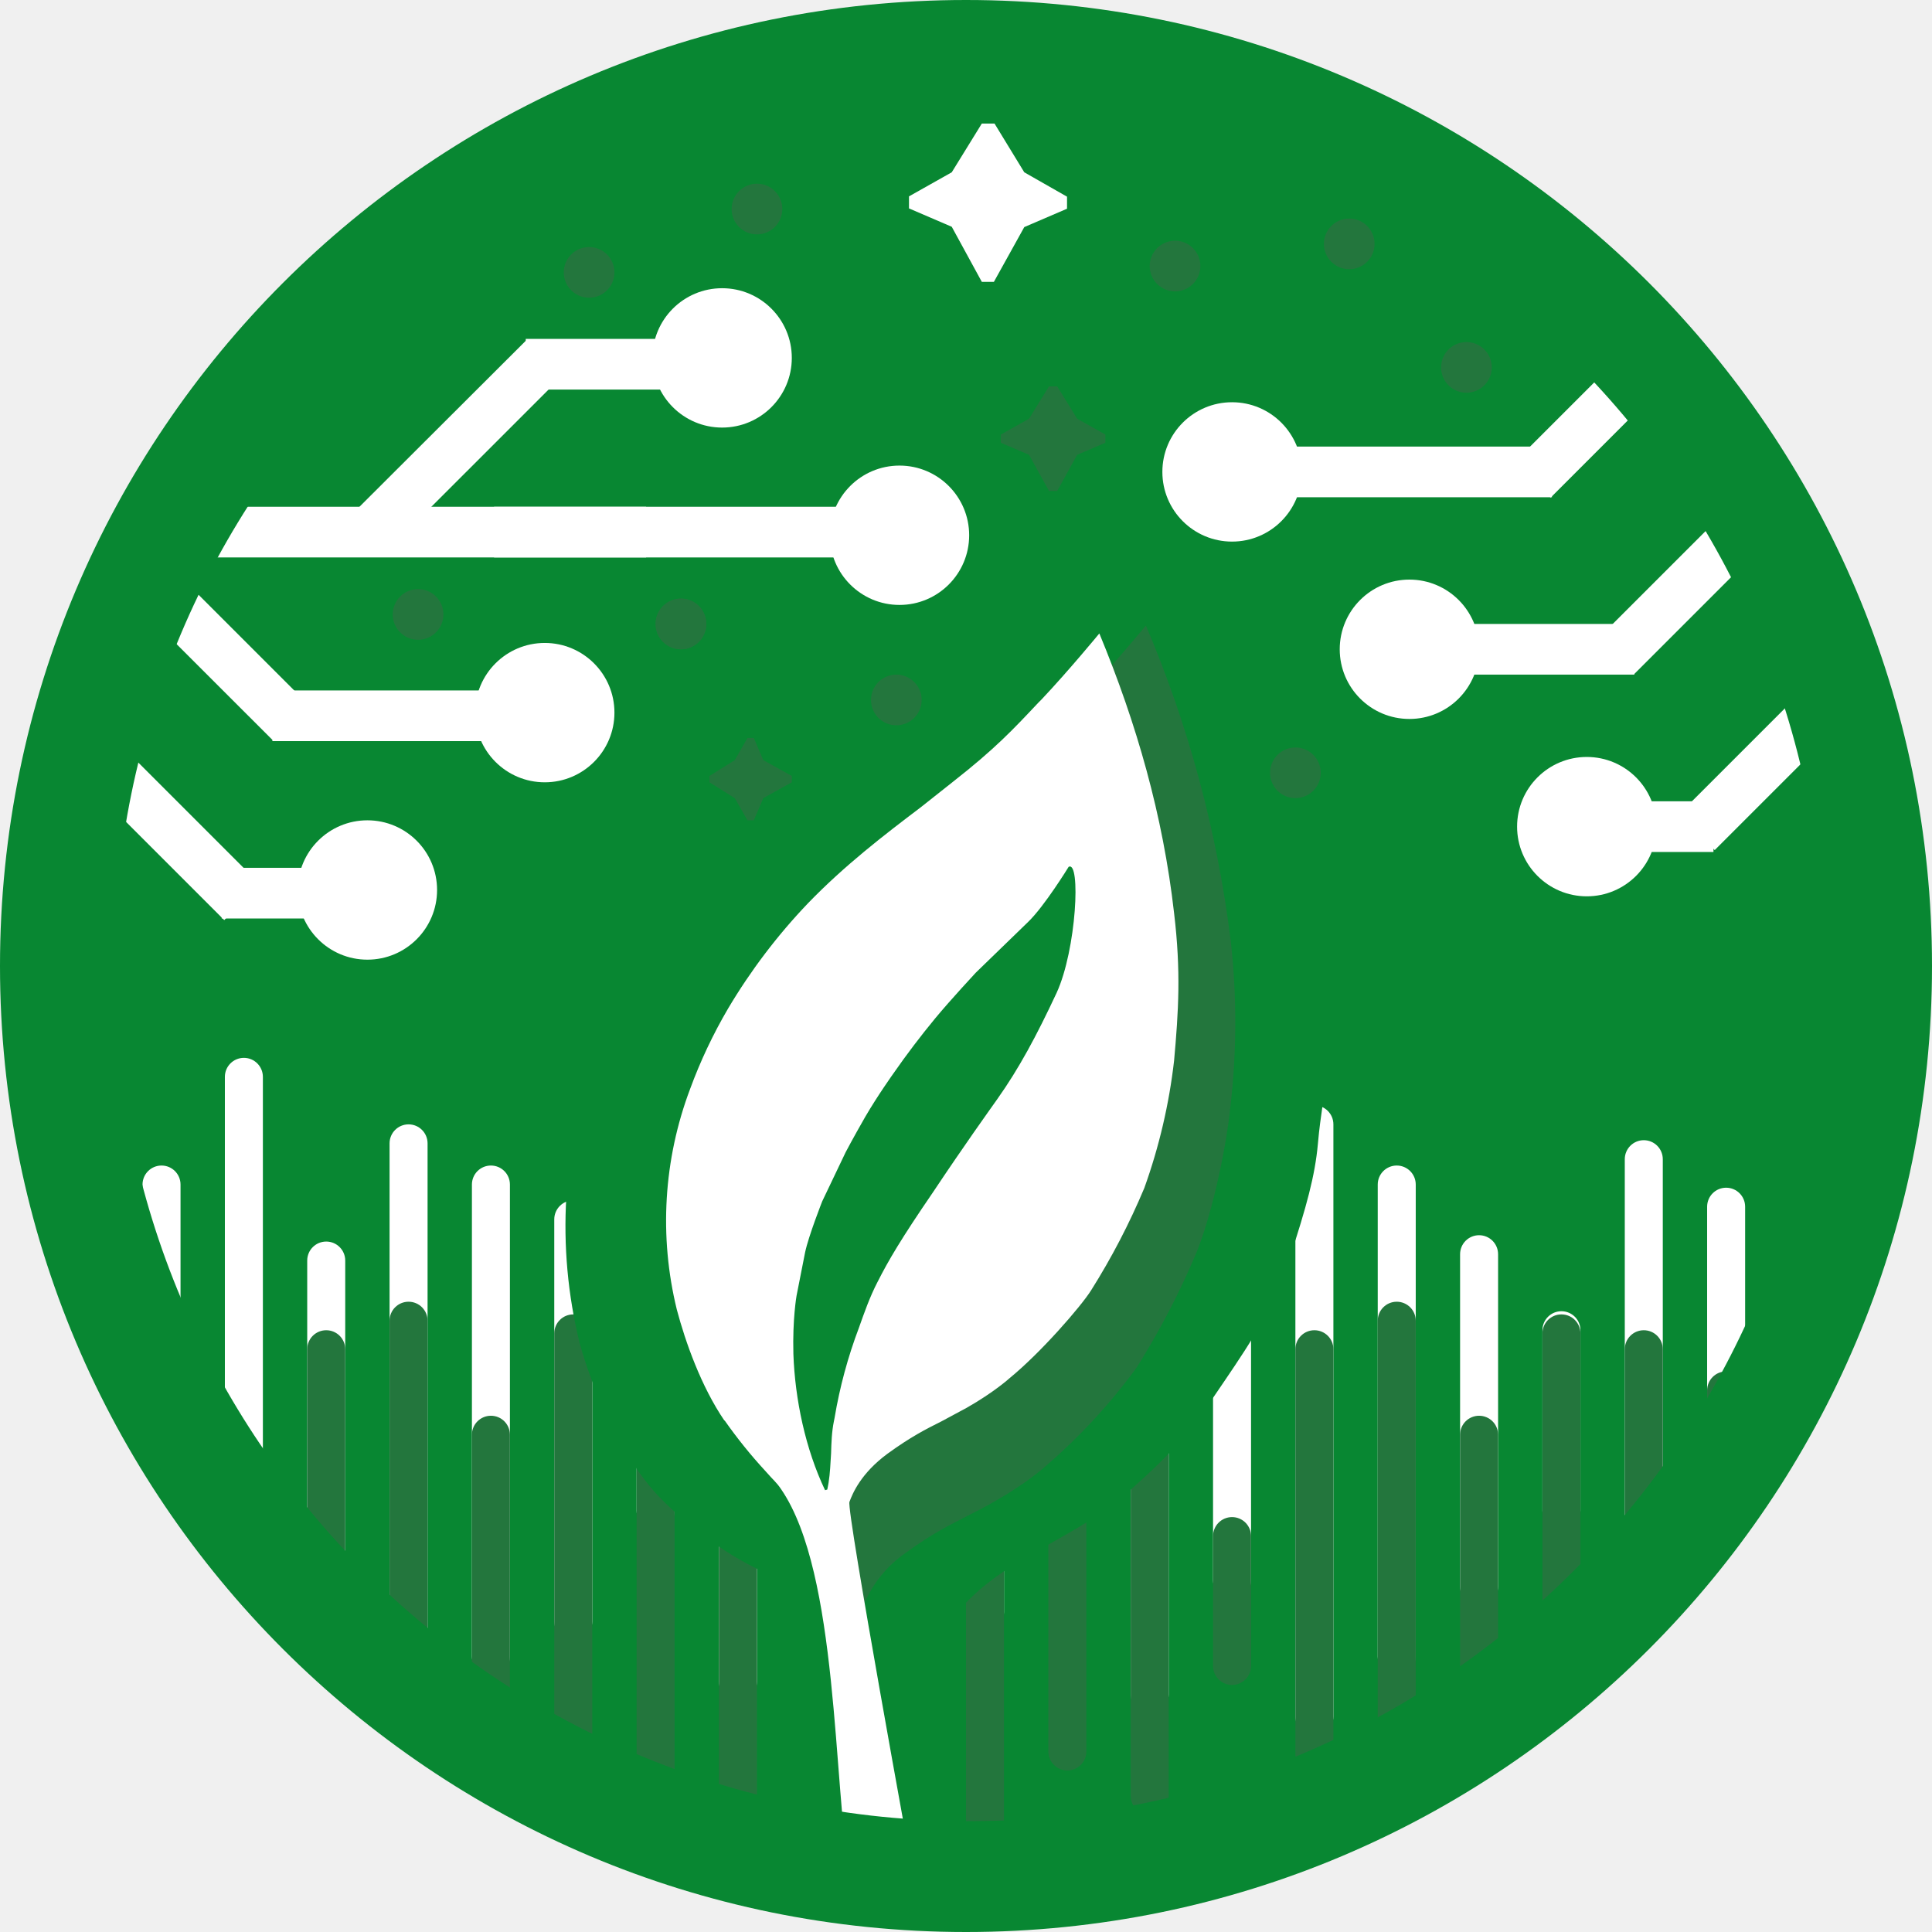
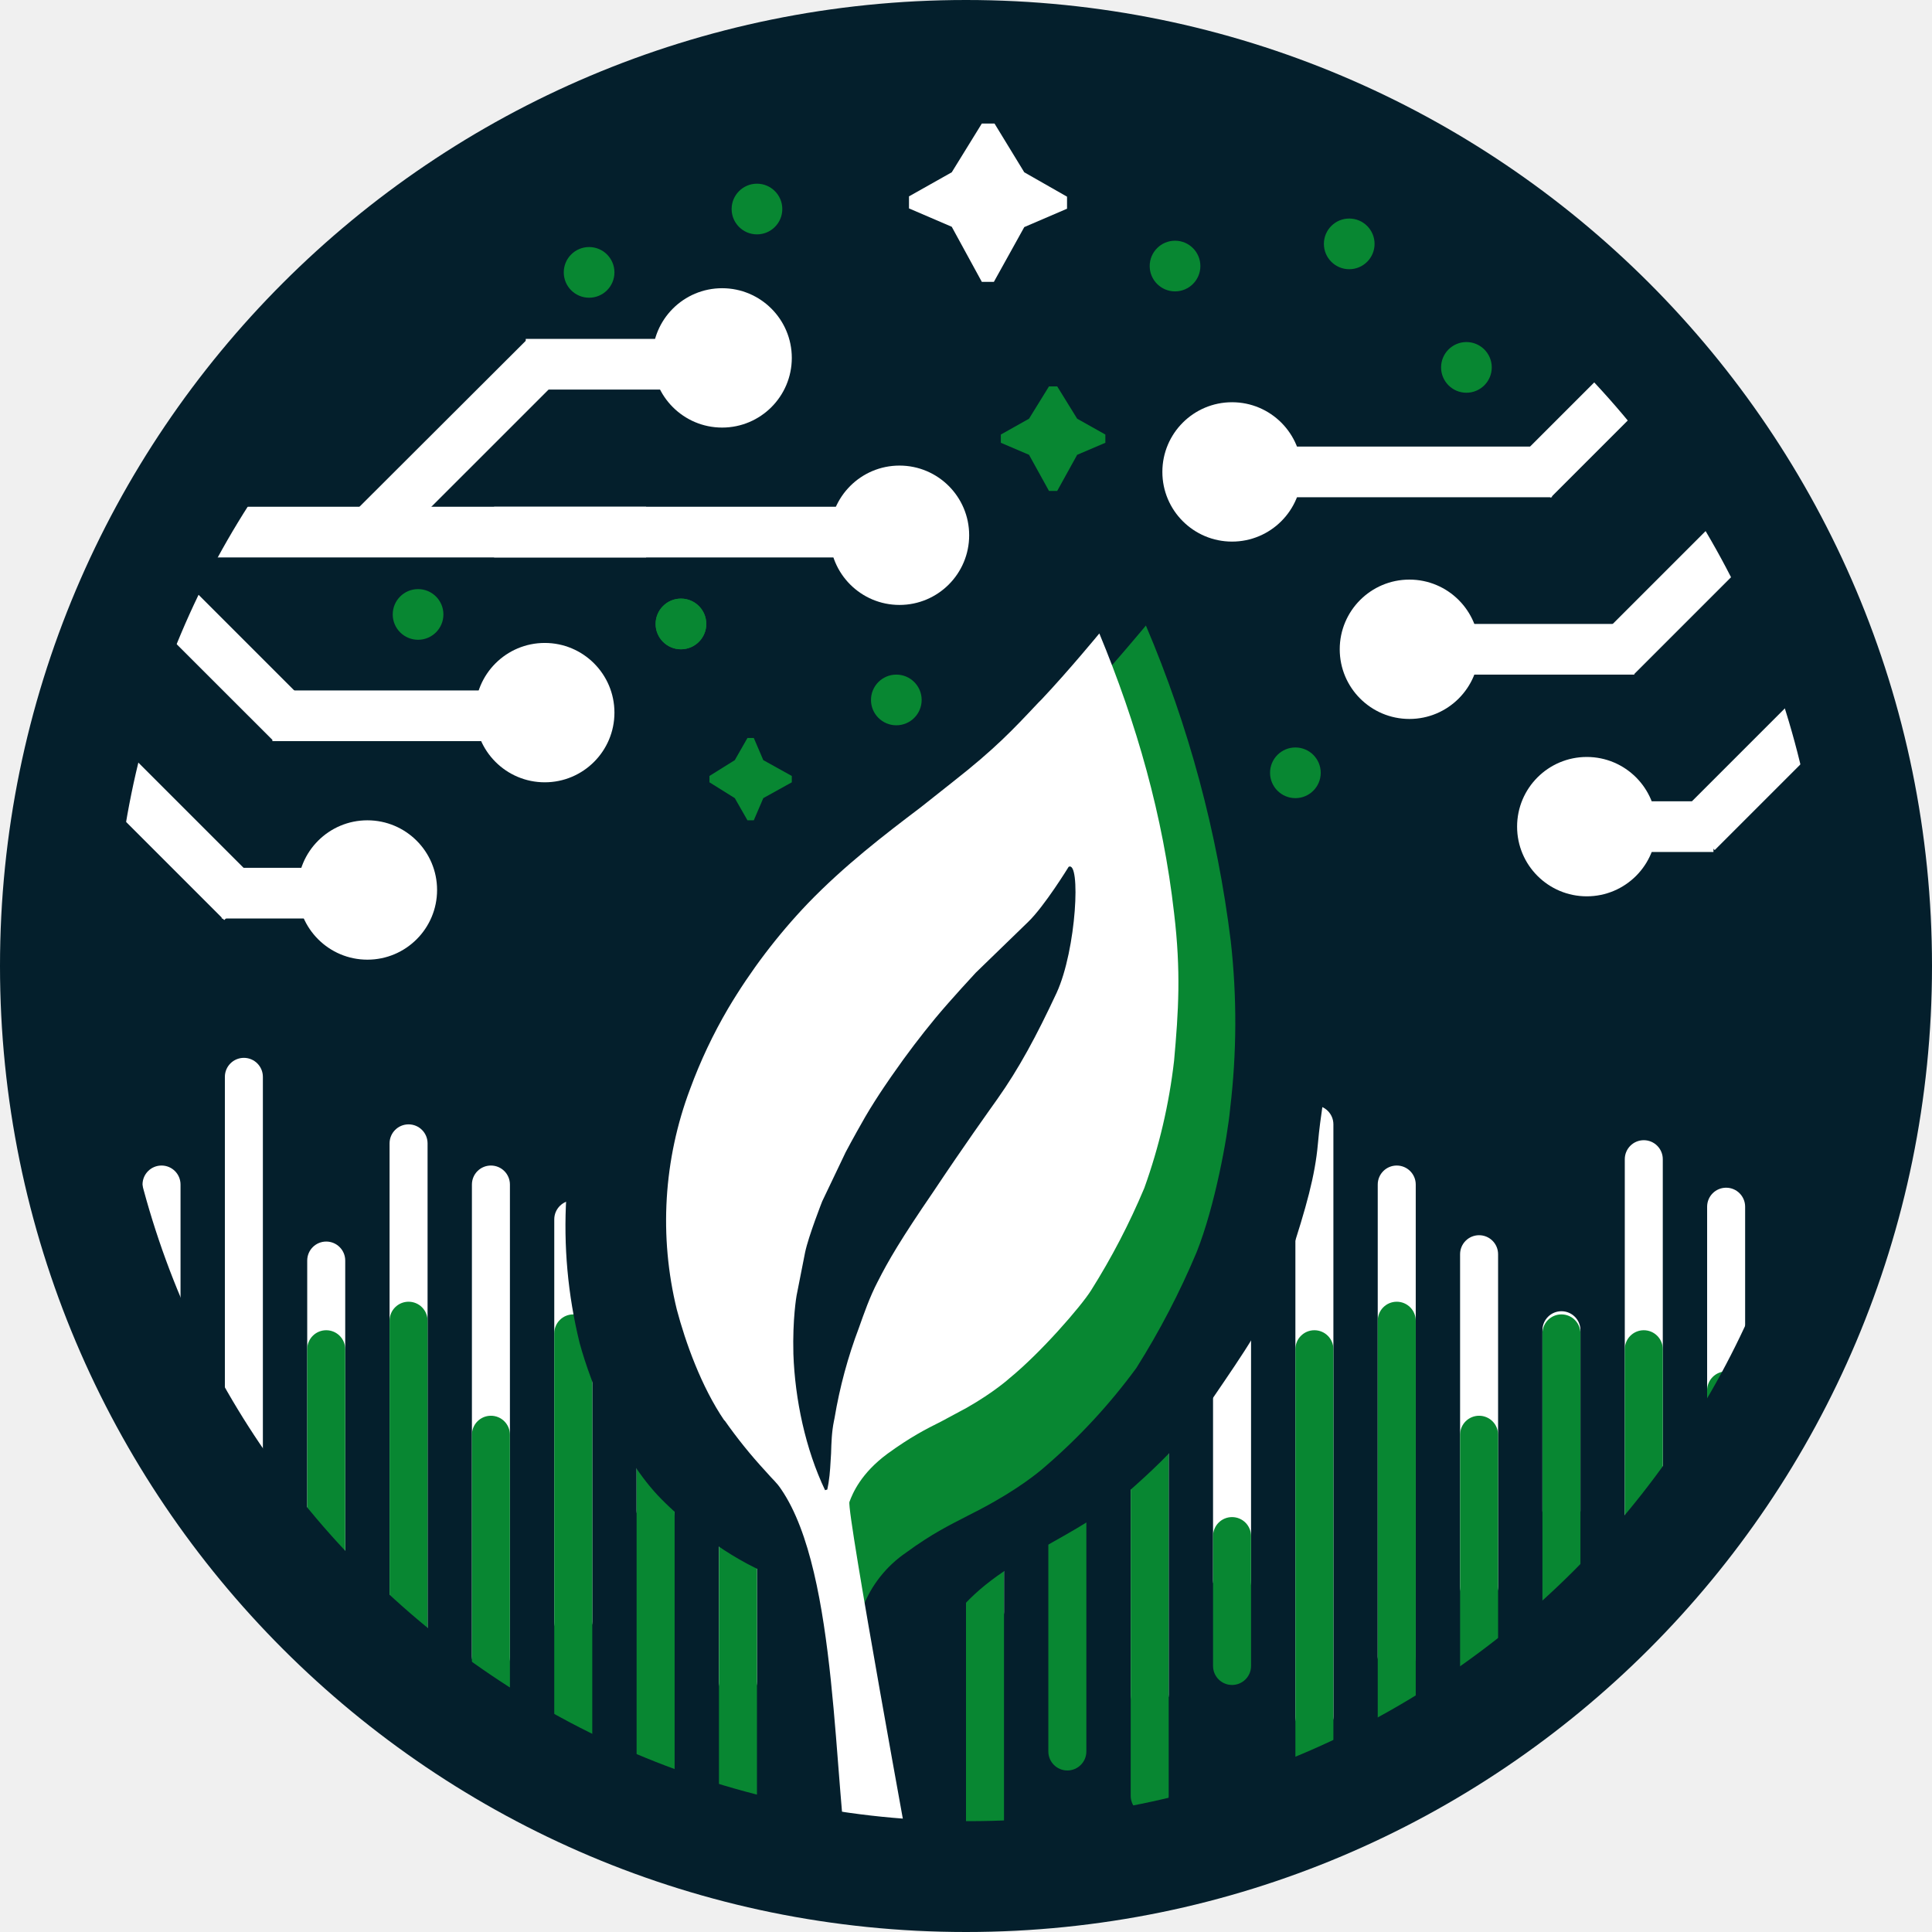
<svg xmlns="http://www.w3.org/2000/svg" fill="none" viewBox="0 0 610 610">
-   <circle cx="305" cy="305" r="305" fill="#088732" />
+   <circle cx="305" cy="305" r="305" fill="#041F2C" />
  <mask id="a" width="540" height="540" x="36" y="35" maskUnits="userSpaceOnUse" style="mask-type:alpha">
    <circle cx="306" cy="305" r="270" fill="#fff" />
  </mask>
  <g mask="url(#a)">
    <circle cx="22" cy="22" r="22" fill="#fff" transform="matrix(-1 0 0 1 250 91)" />
    <circle cx="22" cy="22" r="22" fill="#fff" transform="matrix(-1 0 0 1 306 147)" />
    <circle cx="116" cy="281" r="22" fill="#fff" transform="rotate(-90 116 281)" />
    <path fill="#fff" d="m-96.9 100.2 179 179-11.3 11.3-179-179z" />
    <path fill="#fff" d="M70 274h52v16H70z" />
    <circle cx="172" cy="225" r="22" fill="#fff" transform="rotate(-90 172 225)" />
    <path fill="#fff" d="M-73.9 51.2 97.2 222.3 86 233.6l-171.1-171zM478.3 145.8 549 75.1l11.3 11.3-70.7 70.7z" />
    <path fill="#fff" d="M86 218h94v16H86zM166 107h67v16h-67z" />
    <path fill="#fff" d="m124.3 171.9 53.1-53.1-11.3-11.3-53.1 53z" />
    <path fill="#fff" d="M-1 176h205v-16H-1z" />
    <path fill="#fff" d="M156 176h112v-16H156zM530.1 257.1l70.7-70.7 11.3 11.3-70.7 70.7z" />
    <path fill="#fff" d="M496 253h45v16h-45zM504.6 201.6l70.7-70.7 11.3 11.3-70.7 70.7z" />
    <circle cx="501" cy="261" r="22" fill="#fff" transform="rotate(-90 501 261)" />
    <path fill="#fff" d="M516 213h-71v-16h71z" />
    <circle cx="445" cy="205" r="22" fill="#fff" transform="rotate(-90 445 205)" />
    <path fill="#fff" d="M490 157h-85v-16h85z" />
    <circle cx="389" cy="149" r="22" fill="#fff" transform="rotate(-90 389 149)" />
    <rect width="12" height="161" x="45" y="368" fill="#fff" rx="6" />
    <rect width="12" height="229" x="71" y="334" fill="#fff" rx="6" />
    <rect width="12" height="113" x="97" y="392" fill="#fff" rx="6" />
    <rect width="12" height="187" x="123" y="355" fill="#fff" rx="6" />
    <rect width="12" height="161" x="149" y="368" fill="#fff" rx="6" />
    <rect width="12" height="139" x="175" y="379" fill="#fff" rx="6" />
    <rect width="12" height="69" x="201" y="414" fill="#fff" rx="6" />
    <rect width="12" height="177" x="227" y="360" fill="#fff" rx="6" />
    <rect width="12" height="147" x="253" y="375" fill="#fff" rx="6" />
    <rect width="12" height="111" x="279" y="393" fill="#fff" rx="6" />
    <rect width="12" height="133" x="305" y="382" fill="#fff" rx="6" />
    <rect width="12" height="49" x="331" y="424" fill="#fff" rx="6" />
    <rect width="12" height="185" x="357" y="356" fill="#fff" rx="6" />
    <rect width="12" height="113" x="383" y="392" fill="#fff" rx="6" />
    <rect width="12" height="199" x="409" y="349" fill="#fff" rx="6" />
    <rect width="12" height="161" x="435" y="368" fill="#fff" rx="6" />
    <rect width="12" height="117" x="461" y="390" fill="#fff" rx="6" />
    <rect width="12" height="69" x="487" y="414" fill="#fff" rx="6" />
    <rect width="12" height="177" x="513" y="360" fill="#fff" rx="6" />
    <rect width="12" height="147" x="539" y="375" fill="#fff" rx="6" />
    <rect width="12" height="111" x="565" y="393" fill="#fff" rx="6" />
-     <rect width="12" height="171" x="97" y="420" fill="#23763D" rx="6" />
-     <rect width="12" height="189" x="123" y="411" fill="#23763D" rx="6" />
-     <rect width="12" height="117" x="149" y="447" fill="#23763D" rx="6" />
-     <rect width="12" height="181" x="175" y="415" fill="#23763D" rx="6" />
-     <rect width="12" height="171" x="201" y="420" fill="#23763D" rx="6" />
-     <rect width="12" height="145" x="227" y="433" fill="#23763D" rx="6" />
-     <rect width="12" height="73" x="253" y="469" fill="#23763D" rx="6" />
-     <rect width="12" height="181" x="279" y="415" fill="#23763D" rx="6" />
-     <rect width="12" height="151" x="305" y="430" fill="#23763D" rx="6" />
-     <rect width="12" height="107" x="331" y="452" fill="#23763D" rx="6" />
-     <rect width="12" height="135" x="357" y="438" fill="#23763D" rx="6" />
-     <rect width="12" height="53" x="383" y="479" fill="#23763D" rx="6" />
-     <rect width="12" height="171" x="409" y="420" fill="#23763D" rx="6" />
-     <rect width="12" height="189" x="435" y="411" fill="#23763D" rx="6" />
-     <rect width="12" height="117" x="461" y="447" fill="#23763D" rx="6" />
-     <rect width="12" height="181" x="487" y="415" fill="#23763D" rx="6" />
-     <rect width="12" height="171" x="513" y="420" fill="#23763D" rx="6" />
-     <rect width="12" height="145" x="539" y="433" fill="#23763D" rx="6" />
-     <rect width="12" height="73" x="565" y="469" fill="#23763D" rx="6" />
-     <path fill="#088732" fill-rule="evenodd" d="M208.7 473.2c6.9 7 19 17 31.8 22.8 11 5.1 9.3 111.2 18 105.2 1-.5 40.7 14 44.8-7.7 4.8-25.4-8.8-53.5-5.7-77.6 12.9-22.4 39-27.9 57.5-43.9 18.3-16 22-22 31.4-35.8 9.3-13.7 15.3-22.9 20.7-39 5.3-16.2 8-26 8.9-36 1.8-20.6 4.7-12-1.7-73.3-6.5-61.3-41.8-106.1-57.2-143.4 0 0-12.6 15.4-23.8 27.3l-1.3 1.3c-10.5 11.2-18 19-35.3 32.8a981 981 0 0 1-13.3 10.3c-15 11.5-31.3 24-46.4 39.8a241.2 241.2 0 0 0-33 43.5c-7.6 13.9-11.3 21.2-15.6 33.1A154.3 154.3 0 0 0 183 424c3.6 13.3 12.9 36.3 25.8 49.3Z" clip-rule="evenodd" />
+     <rect width="12" height="171" x="97" y="420" fill="#088732" rx="6" />
+     <rect width="12" height="189" x="123" y="411" fill="#088732" rx="6" />
+     <rect width="12" height="117" x="149" y="447" fill="#088732" rx="6" />
+     <rect width="12" height="181" x="175" y="415" fill="#088732" rx="6" />
+     <rect width="12" height="171" x="201" y="420" fill="#088732" rx="6" />
+     <rect width="12" height="145" x="227" y="433" fill="#088732" rx="6" />
+     <rect width="12" height="73" x="253" y="469" fill="#088732" rx="6" />
+     <rect width="12" height="181" x="279" y="415" fill="#088732" rx="6" />
+     <rect width="12" height="151" x="305" y="430" fill="#088732" rx="6" />
+     <rect width="12" height="107" x="331" y="452" fill="#088732" rx="6" />
+     <rect width="12" height="135" x="357" y="438" fill="#088732" rx="6" />
+     <rect width="12" height="53" x="383" y="479" fill="#088732" rx="6" />
+     <rect width="12" height="171" x="409" y="420" fill="#088732" rx="6" />
+     <rect width="12" height="189" x="435" y="411" fill="#088732" rx="6" />
+     <rect width="12" height="117" x="461" y="447" fill="#088732" rx="6" />
+     <rect width="12" height="181" x="487" y="415" fill="#088732" rx="6" />
+     <rect width="12" height="171" x="513" y="420" fill="#088732" rx="6" />
+     <rect width="12" height="145" x="539" y="433" fill="#088732" rx="6" />
+     <rect width="12" height="73" x="565" y="469" fill="#088732" rx="6" />
+     <path fill="#041F2C" fill-rule="evenodd" d="M208.7 473.2c6.9 7 19 17 31.8 22.8 11 5.1 9.3 111.2 18 105.2 1-.5 40.7 14 44.8-7.7 4.8-25.4-8.8-53.5-5.7-77.6 12.9-22.4 39-27.9 57.5-43.9 18.3-16 22-22 31.4-35.8 9.3-13.7 15.3-22.9 20.7-39 5.3-16.2 8-26 8.9-36 1.8-20.6 4.7-12-1.7-73.3-6.5-61.3-41.8-106.1-57.2-143.4 0 0-12.6 15.4-23.8 27.3l-1.3 1.3c-10.5 11.2-18 19-35.3 32.8a981 981 0 0 1-13.3 10.3c-15 11.5-31.3 24-46.4 39.8a241.2 241.2 0 0 0-33 43.5c-7.6 13.9-11.3 21.2-15.6 33.1A154.3 154.3 0 0 0 183 424c3.6 13.3 12.9 36.3 25.8 49.3Z" clip-rule="evenodd" />
    <mask id="b" width="184" height="447" x="207" y="197" maskUnits="userSpaceOnUse" style="mask-type:alpha">
      <path fill="#fff" fill-rule="evenodd" d="M227.9 478.4c4.5 6.7 9.6 12.7 14.5 18.1 3 3.3 3.9 3.8 5.7 6.5 20.5 30 18.5 104.6 24.7 140.9l22.3-3.9s-23.9-129.5-22.7-132.5a37 37 0 0 1 13.7-17.3c8.2-6 13.6-8.6 19.2-11.5 2.8-1.4 5.7-2.9 9-4.8 10-5.7 15.4-10.6 15.4-10.6a186.4 186.4 0 0 0 29.1-31.4 249.3 249.3 0 0 0 19-36.5c5.8-14.5 9.8-36.6 10.6-45.4a229 229 0 0 0 .2-52.8 370 370 0 0 0-26.8-99.7s-11 13.3-20.7 23.6l-1 1.1a245.3 245.3 0 0 1-30.7 28.4l-11.5 8.9c-13 9.9-27.1 20.7-40.2 34.3a208.6 208.6 0 0 0-28.6 37.6 178 178 0 0 0-13.4 28.7 133 133 0 0 0-5 78.8 137 137 0 0 0 17.2 39.5Zm36.6 24.7.2-1.2.3-1.2c.6-3.6.7-7 .9-10.6a76 76 0 0 1 1-11.5l.3-1.2a170 170 0 0 1 6.5-26.3l2.1-5.8c1.9-5.2 4-11 6.7-16.4a286 286 0 0 1 19.8-32c11.5-17 19.8-28.7 23-33.2 7.7-10.9 14-22.5 21.2-38 7.1-15.4 8.8-47.3 4.3-45 0 0-8.5 14.1-14.5 19.7-5.9 5.6-18.7 18.2-18.7 18.2s-9 9.7-14.4 16.2c-5.4 6.4-10.2 13-15 19.8 0 0-5.6 7.8-10 15.4-4.4 7.7-7 12.7-7 12.7l-8.5 17.5s-4.8 12.3-6 18.2l-3.2 15.5s-1.4 8.2-1 20.8c.6 16.2 4.2 33.8 11.2 48.5l.8-.1Z" clip-rule="evenodd" />
    </mask>
    <g mask="url(#b)">
-       <path fill="#23763D" d="m363.3 179.5 6.2 3.5.5 11.6 7.7 18.4 13.4 25.1 9 22.8 7.5 26.1 5.6 32.6 1.3 31.2-2.4 27.8-4.2 23-7 24.5-8.4 21.8-9.1 17.8-7 12.3-12.1 18.3-5.7 8.1-9.4 10.7L340 526l-16.5 16-16 12.9-17.3 12-10 7.3-14-103.6 1-2.7 2.5-3 8.9-7.6L308 441l15.3-11.7 11.1-12 6.6-9.3 4-5.8 5.6-9 5.2-11 5.5-15.2 4.9-19.1L369 328l.4-21.3-1-18.1-8-46.3-8.5-26-4.8-16.4 16.2-20.5Z" />
+       <path fill="#088732" d="m363.3 179.5 6.2 3.5.5 11.6 7.7 18.4 13.4 25.1 9 22.8 7.5 26.1 5.6 32.6 1.3 31.2-2.4 27.8-4.2 23-7 24.5-8.4 21.8-9.1 17.8-7 12.3-12.1 18.3-5.7 8.1-9.4 10.7L340 526l-16.5 16-16 12.9-17.3 12-10 7.3-14-103.6 1-2.7 2.5-3 8.9-7.6L308 441l15.3-11.7 11.1-12 6.6-9.3 4-5.8 5.6-9 5.2-11 5.5-15.2 4.9-19.1L369 328l.4-21.3-1-18.1-8-46.3-8.5-26-4.8-16.4 16.2-20.5Z" />
    </g>
    <path fill="#fff" fill-rule="evenodd" d="M228.8 448.5a153 153 0 0 0 12.9 16c2.6 3 3.4 3.4 5 5.8 18.1 26.6 16.3 92.5 21.8 124.6l19.7-3.4s-21-114.6-20-117.3c1-2.7 3.6-9 12-15.2 7.3-5.3 12-7.7 17-10.2l8-4.3c8.8-5 13.6-9.4 13.6-9.4 9.8-8 22.5-22.6 25.7-27.7a220.5 220.5 0 0 0 16.8-32.3 179 179 0 0 0 9.4-40.2c1.4-15.6 2.2-28.2 0-46.6-3.5-30.8-11.8-59.8-23.6-88.3 0 0-9.7 11.8-18.3 20.9l-1 1c-8 8.5-13.6 14.5-27 25l-10.1 8c-11.5 8.7-24 18.3-35.6 30.3a184.4 184.4 0 0 0-25.2 33.2 157.5 157.5 0 0 0-12 25.4 117.9 117.9 0 0 0-4.2 69.7c2.7 10.2 7.7 24.3 15 35Zm32.4 21.8.2-1 .2-1.1c.5-3.1.6-6.2.8-9.3.1-3.4.2-6.8.9-10.2l.2-1a150.6 150.6 0 0 1 7.7-28.5c1.6-4.5 3.4-9.7 5.9-14.5 3.4-6.7 7.3-13.4 17.5-28.3 10-15 17.4-25.3 20.3-29.4 6.8-9.6 12.3-19.8 18.7-33.5 6.3-13.7 7.7-42 3.8-39.8 0 0-7.6 12.4-12.8 17.4l-16.5 16s-8 8.6-12.8 14.4a265 265 0 0 0-13.2 17.4s-5 7-8.9 13.7c-3.9 6.8-6.2 11.2-6.2 11.2l-7.4 15.5s-4.3 10.9-5.4 16.1l-2.7 13.7s-1.3 7.3-1 18.4c.5 14.3 3.8 30 10 43l.7-.2Z" clip-rule="evenodd" />
-     <circle cx="186" cy="86" r="8" fill="#23763D" />
-     <circle cx="215" cy="197" r="8" fill="#23763D" />
-     <circle cx="215" cy="197" r="8" fill="#23763D" />
-     <circle cx="426" cy="77" r="8" fill="#23763D" />
-     <circle cx="463" cy="116" r="8" fill="#23763D" />
-     <path fill="#23763D" d="M140 194a8 8 0 1 1-16 0 8 8 0 0 1 16 0ZM333.8 122h-2.6l-6.3 10.2-8.9 5v2.6l8.9 3.8 6.3 11.4h2.6l6.3-11.4 8.9-3.8v-2.6l-8.9-5-6.3-10.2Z" />
+     <circle cx="186" cy="86" r="8" fill="#088732" />
+     <circle cx="215" cy="197" r="8" fill="#088732" />
+     <circle cx="215" cy="197" r="8" fill="#088732" />
+     <circle cx="426" cy="77" r="8" fill="#088732" />
+     <circle cx="463" cy="116" r="8" fill="#088732" />
+     <path fill="#088732" d="M140 194a8 8 0 1 1-16 0 8 8 0 0 1 16 0ZM333.8 122h-2.6l-6.3 10.2-8.9 5v2.6l8.9 3.8 6.3 11.4h2.6l6.3-11.4 8.9-3.8v-2.6l-8.9-5-6.3-10.2Z" />
    <path fill="#fff" d="M314 39h-4l-9.5 15.4L287 62v3.8l13.5 5.8L310 89h3.8l9.6-17.3 13.5-5.8v-3.8l-13.5-7.7L314 39Z" />
-     <path fill="#23763D" d="M379 84a8 8 0 1 1-16 0 8 8 0 0 1 16 0ZM291 221a8 8 0 1 1-16 0 8 8 0 0 1 16 0Z" />
-     <circle cx="239" cy="66" r="8" fill="#23763D" />
-     <circle cx="409" cy="244" r="8" fill="#23763D" transform="rotate(90 409 244)" />
-     <path fill="#23763D" d="M224 247v-2l8-5 4-7h2l3 7 9 5v2l-9 5-3 7h-2l-4-7-8-5Z" />
+     <path fill="#088732" d="M379 84a8 8 0 1 1-16 0 8 8 0 0 1 16 0ZM291 221a8 8 0 1 1-16 0 8 8 0 0 1 16 0Z" />
+     <circle cx="239" cy="66" r="8" fill="#088732" />
+     <circle cx="409" cy="244" r="8" fill="#088732" transform="rotate(90 409 244)" />
+     <path fill="#088732" d="M224 247v-2l8-5 4-7h2l3 7 9 5v2l-9 5-3 7h-2l-4-7-8-5Z" />
  </g>
</svg>
